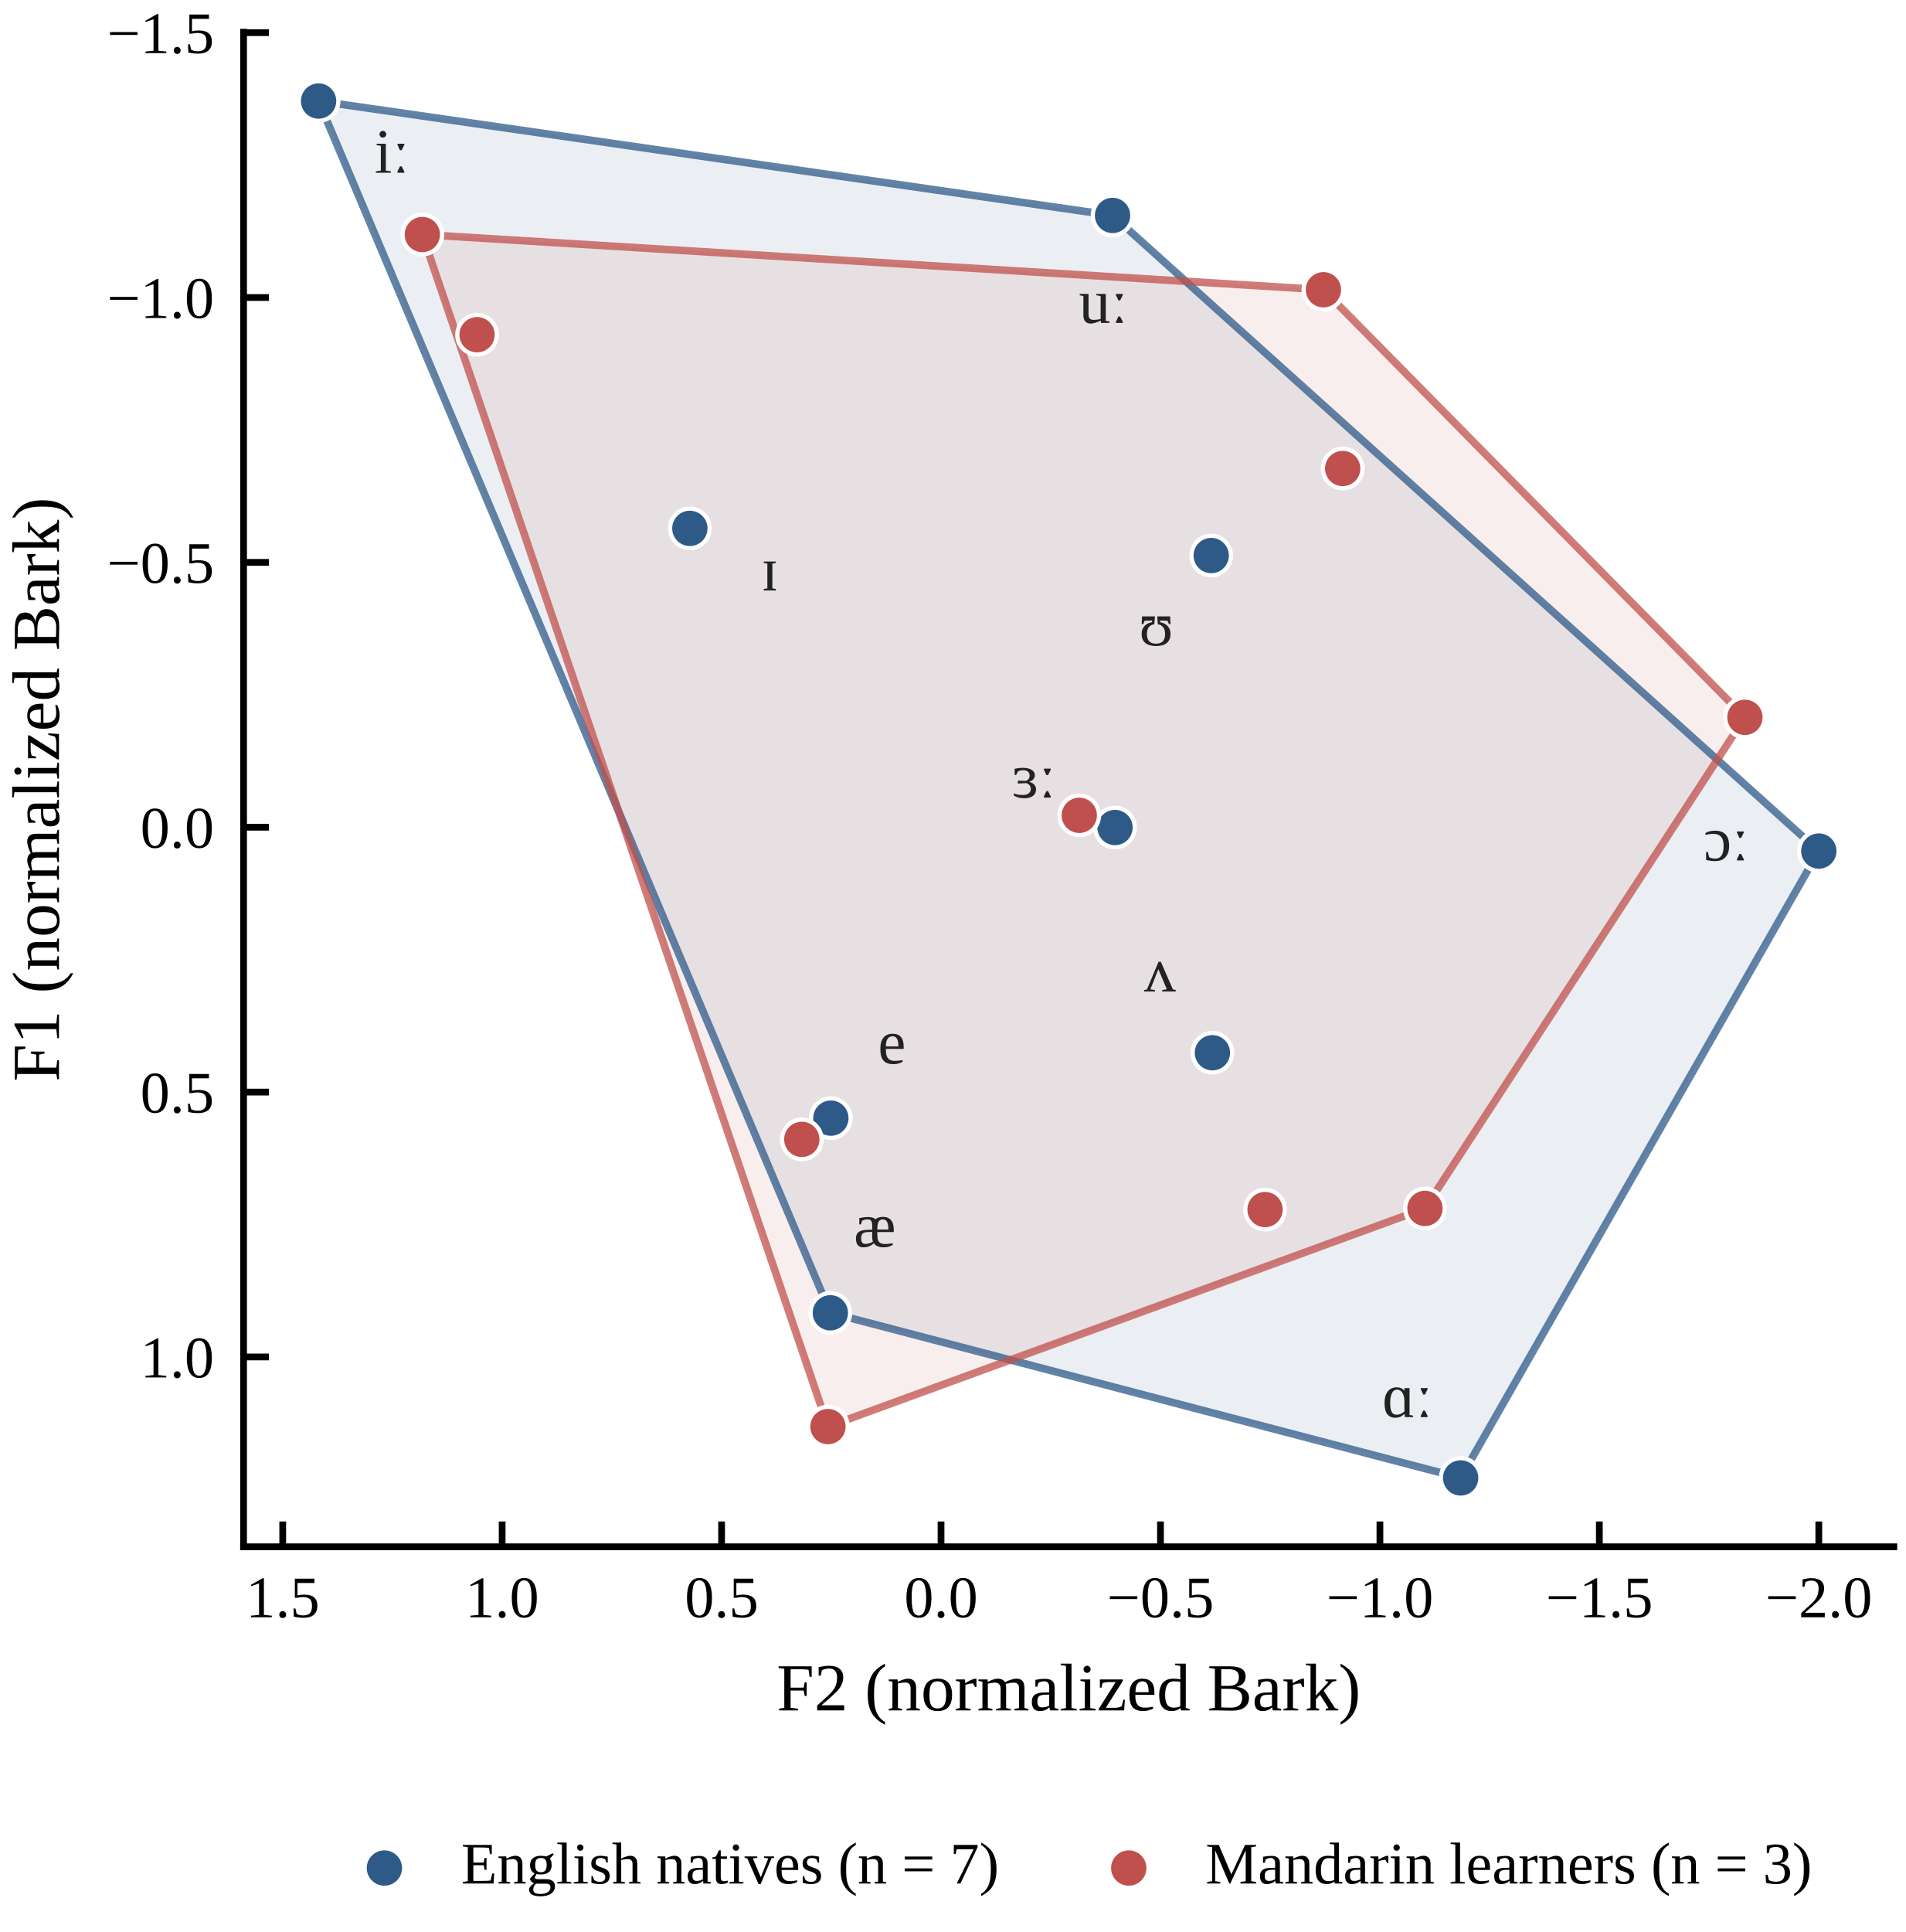
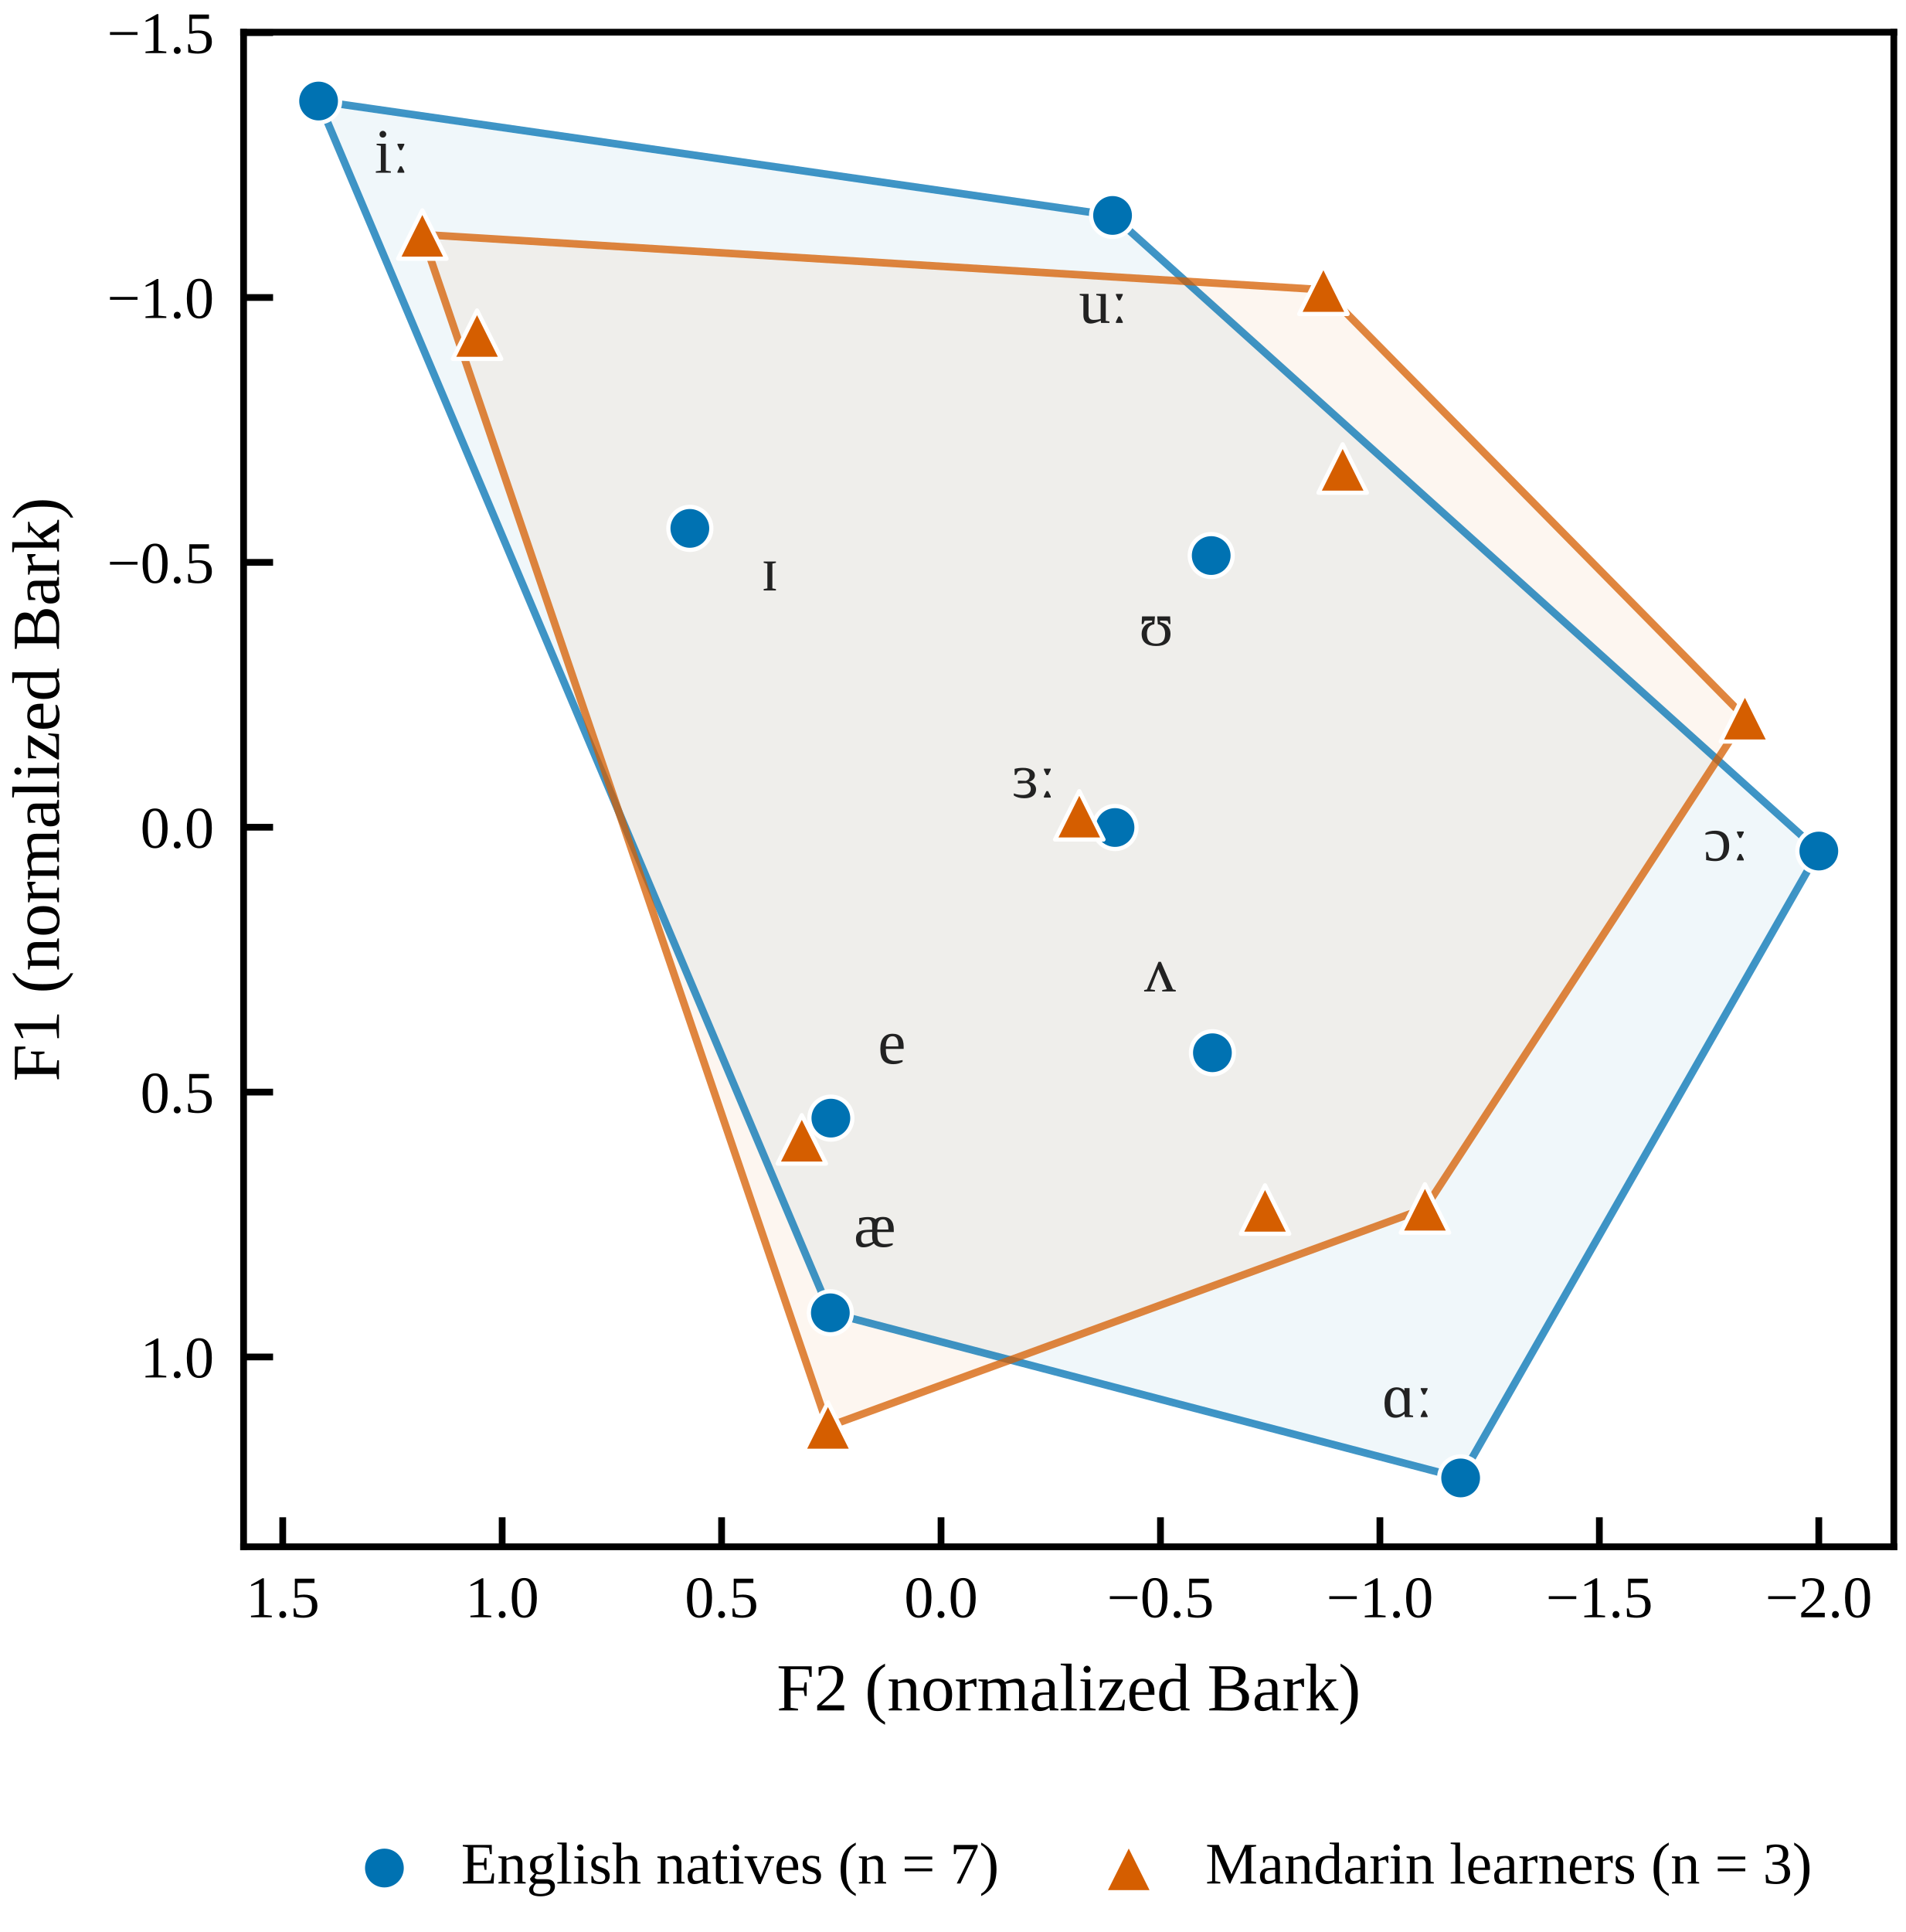
<svg xmlns="http://www.w3.org/2000/svg" xmlns:xlink="http://www.w3.org/1999/xlink" width="226.168pt" height="229.198pt" viewBox="0 0 226.168 229.198" version="1.1">
  <defs>
    <style type="text/css">*{stroke-linejoin: round; stroke-linecap: butt}</style>
  </defs>
  <g id="figure_1">
    <g id="patch_1">
      <path d="M 0 229.198  L 226.168 229.198  L 226.168 0  L 0 0  z " style="fill: #ffffff" />
    </g>
    <g id="axes_1">
      <g id="patch_2">
        <path d="M 28.904 183.499  L 224.728 183.499  L 224.728 3.819  L 28.904 3.819  z " style="fill: #ffffff" />
      </g>
      <g id="patch_3">
-         <path d="M 215.827 100.963  L 173.325 175.331  L 98.531 155.742  L 37.805 11.986  L 132.02 25.558  z " clip-path="url(#p3afd43b928)" style="fill: #2e5a88; opacity: 0.1" />
+         <path d="M 215.827 100.963  L 173.325 175.331  L 98.531 155.742  L 37.805 11.986  L 132.02 25.558  z " clip-path="url(#p83519f9720)" style="fill: #0072b2; opacity: 0.06" />
      </g>
      <g id="patch_4">
-         <path d="M 98.248 169.239  L 50.115 27.824  L 157.04 34.375  L 207.059 85.1  L 169.091 143.36  z " clip-path="url(#p3afd43b928)" style="fill: #c0504d; opacity: 0.1" />
+         <path d="M 98.248 169.239  L 50.115 27.824  L 157.04 34.375  L 207.059 85.1  L 169.091 143.36  z " clip-path="url(#p83519f9720)" style="fill: #d55e00; opacity: 0.06" />
      </g>
      <g id="matplotlib.axis_1">
        <g id="xtick_1">
          <g id="line2d_1">
            <defs>
-               <path id="m1e4c6d327d" d="M 0 0  L 0 -3  " style="stroke: #000000; stroke-width: 0.8" />
+               <path id="m5c9d840350" d="M 0 0  L 0 -3.5  " style="stroke: #000000; stroke-width: 0.8" />
            </defs>
            <g>
-               <use xlink:href="#m1e4c6d327d" x="215.824" y="183.499" style="stroke: #000000; stroke-width: 0.8" />
+               <use xlink:href="#m5c9d840350" x="215.824" y="183.499" style="stroke: #000000; stroke-width: 0.8" />
            </g>
          </g>
          <g id="text_1">
            <text style="font-size: 7px; font-family: 'Times New Roman'; text-anchor: middle" x="215.824" y="191.859" transform="rotate(-0 215.824 191.8594)">−2.0</text>
          </g>
        </g>
        <g id="xtick_2">
          <g id="line2d_2">
            <g>
-               <use xlink:href="#m1e4c6d327d" x="189.785" y="183.499" style="stroke: #000000; stroke-width: 0.8" />
+               <use xlink:href="#m5c9d840350" x="189.785" y="183.499" style="stroke: #000000; stroke-width: 0.8" />
            </g>
          </g>
          <g id="text_2">
            <text style="font-size: 7px; font-family: 'Times New Roman'; text-anchor: middle" x="189.785" y="191.859" transform="rotate(-0 189.7846 191.8594)">−1.5</text>
          </g>
        </g>
        <g id="xtick_3">
          <g id="line2d_3">
            <g>
-               <use xlink:href="#m1e4c6d327d" x="163.745" y="183.499" style="stroke: #000000; stroke-width: 0.8" />
+               <use xlink:href="#m5c9d840350" x="163.745" y="183.499" style="stroke: #000000; stroke-width: 0.8" />
            </g>
          </g>
          <g id="text_3">
            <text style="font-size: 7px; font-family: 'Times New Roman'; text-anchor: middle" x="163.745" y="191.859" transform="rotate(-0 163.7453 191.8594)">−1.0</text>
          </g>
        </g>
        <g id="xtick_4">
          <g id="line2d_4">
            <g>
-               <use xlink:href="#m1e4c6d327d" x="137.706" y="183.499" style="stroke: #000000; stroke-width: 0.8" />
+               <use xlink:href="#m5c9d840350" x="137.706" y="183.499" style="stroke: #000000; stroke-width: 0.8" />
            </g>
          </g>
          <g id="text_4">
            <text style="font-size: 7px; font-family: 'Times New Roman'; text-anchor: middle" x="137.706" y="191.859" transform="rotate(-0 137.7059 191.8594)">−0.5</text>
          </g>
        </g>
        <g id="xtick_5">
          <g id="line2d_5">
            <g>
-               <use xlink:href="#m1e4c6d327d" x="111.667" y="183.499" style="stroke: #000000; stroke-width: 0.8" />
+               <use xlink:href="#m5c9d840350" x="111.667" y="183.499" style="stroke: #000000; stroke-width: 0.8" />
            </g>
          </g>
          <g id="text_5">
            <text style="font-size: 7px; font-family: 'Times New Roman'; text-anchor: middle" x="111.667" y="191.859" transform="rotate(-0 111.6666 191.8594)">0.0</text>
          </g>
        </g>
        <g id="xtick_6">
          <g id="line2d_6">
            <g>
-               <use xlink:href="#m1e4c6d327d" x="85.627" y="183.499" style="stroke: #000000; stroke-width: 0.8" />
+               <use xlink:href="#m5c9d840350" x="85.627" y="183.499" style="stroke: #000000; stroke-width: 0.8" />
            </g>
          </g>
          <g id="text_6">
            <text style="font-size: 7px; font-family: 'Times New Roman'; text-anchor: middle" x="85.627" y="191.859" transform="rotate(-0 85.62726 191.8594)">0.5</text>
          </g>
        </g>
        <g id="xtick_7">
          <g id="line2d_7">
            <g>
-               <use xlink:href="#m1e4c6d327d" x="59.588" y="183.499" style="stroke: #000000; stroke-width: 0.8" />
+               <use xlink:href="#m5c9d840350" x="59.588" y="183.499" style="stroke: #000000; stroke-width: 0.8" />
            </g>
          </g>
          <g id="text_7">
            <text style="font-size: 7px; font-family: 'Times New Roman'; text-anchor: middle" x="59.588" y="191.859" transform="rotate(-0 59.58792 191.8594)">1.0</text>
          </g>
        </g>
        <g id="xtick_8">
          <g id="line2d_8">
            <g>
-               <use xlink:href="#m1e4c6d327d" x="33.549" y="183.499" style="stroke: #000000; stroke-width: 0.8" />
+               <use xlink:href="#m5c9d840350" x="33.549" y="183.499" style="stroke: #000000; stroke-width: 0.8" />
            </g>
          </g>
          <g id="text_8">
            <text style="font-size: 7px; font-family: 'Times New Roman'; text-anchor: middle" x="33.549" y="191.859" transform="rotate(-0 33.54858 191.8594)">1.5</text>
          </g>
        </g>
        <g id="text_9">
          <text style="font-size: 8px; font-family: 'Times New Roman'; text-anchor: middle" x="126.816" y="202.912" transform="rotate(-0 126.816 202.9117)">F2 (normalized Bark)</text>
        </g>
      </g>
      <g id="matplotlib.axis_2">
        <g id="ytick_1">
          <g id="line2d_9">
            <defs>
-               <path id="md34b9b314f" d="M 0 0  L 3 0  " style="stroke: #000000; stroke-width: 0.8" />
+               <path id="m91f3f39c47" d="M 0 0  L 3.5 0  " style="stroke: #000000; stroke-width: 0.8" />
            </defs>
            <g>
-               <use xlink:href="#md34b9b314f" x="28.904" y="3.87" style="stroke: #000000; stroke-width: 0.8" />
+               <use xlink:href="#m91f3f39c47" x="28.904" y="3.87" style="stroke: #000000; stroke-width: 0.8" />
            </g>
          </g>
          <g id="text_10">
            <text style="font-size: 7px; font-family: 'Times New Roman'; text-anchor: end" x="25.404" y="6.301" transform="rotate(-0 25.40359 6.300625)">−1.5</text>
          </g>
        </g>
        <g id="ytick_2">
          <g id="line2d_10">
            <g>
-               <use xlink:href="#md34b9b314f" x="28.904" y="35.292" style="stroke: #000000; stroke-width: 0.8" />
+               <use xlink:href="#m91f3f39c47" x="28.904" y="35.292" style="stroke: #000000; stroke-width: 0.8" />
            </g>
          </g>
          <g id="text_11">
            <text style="font-size: 7px; font-family: 'Times New Roman'; text-anchor: end" x="25.404" y="37.723" transform="rotate(-0 25.40359 37.72254)">−1.0</text>
          </g>
        </g>
        <g id="ytick_3">
          <g id="line2d_11">
            <g>
-               <use xlink:href="#md34b9b314f" x="28.904" y="66.714" style="stroke: #000000; stroke-width: 0.8" />
+               <use xlink:href="#m91f3f39c47" x="28.904" y="66.714" style="stroke: #000000; stroke-width: 0.8" />
            </g>
          </g>
          <g id="text_12">
            <text style="font-size: 7px; font-family: 'Times New Roman'; text-anchor: end" x="25.404" y="69.144" transform="rotate(-0 25.40359 69.14445)">−0.5</text>
          </g>
        </g>
        <g id="ytick_4">
          <g id="line2d_12">
            <g>
-               <use xlink:href="#md34b9b314f" x="28.904" y="98.136" style="stroke: #000000; stroke-width: 0.8" />
+               <use xlink:href="#m91f3f39c47" x="28.904" y="98.136" style="stroke: #000000; stroke-width: 0.8" />
            </g>
          </g>
          <g id="text_13">
            <text style="font-size: 7px; font-family: 'Times New Roman'; text-anchor: end" x="25.404" y="100.566" transform="rotate(-0 25.40359 100.5664)">0.0</text>
          </g>
        </g>
        <g id="ytick_5">
          <g id="line2d_13">
            <g>
-               <use xlink:href="#md34b9b314f" x="28.904" y="129.558" style="stroke: #000000; stroke-width: 0.8" />
+               <use xlink:href="#m91f3f39c47" x="28.904" y="129.558" style="stroke: #000000; stroke-width: 0.8" />
            </g>
          </g>
          <g id="text_14">
            <text style="font-size: 7px; font-family: 'Times New Roman'; text-anchor: end" x="25.404" y="131.988" transform="rotate(-0 25.40359 131.9883)">0.5</text>
          </g>
        </g>
        <g id="ytick_6">
          <g id="line2d_14">
            <g>
-               <use xlink:href="#md34b9b314f" x="28.904" y="160.98" style="stroke: #000000; stroke-width: 0.8" />
+               <use xlink:href="#m91f3f39c47" x="28.904" y="160.98" style="stroke: #000000; stroke-width: 0.8" />
            </g>
          </g>
          <g id="text_15">
            <text style="font-size: 7px; font-family: 'Times New Roman'; text-anchor: end" x="25.404" y="163.41" transform="rotate(-0 25.40359 163.4102)">1.0</text>
          </g>
        </g>
        <g id="text_16">
          <text style="font-size: 8px; font-family: 'Times New Roman'; text-anchor: middle" x="6.995" y="93.659" transform="rotate(-90 6.995 93.65866)">F1 (normalized Bark)</text>
        </g>
      </g>
      <g id="line2d_15">
-         <path d="M 215.827 100.963  L 173.325 175.331  L 98.531 155.742  L 37.805 11.986  L 132.02 25.558  L 215.827 100.963  " clip-path="url(#p3afd43b928)" style="fill: none; stroke: #2e5a88; stroke-opacity: 0.75; stroke-width: 0.9; stroke-linecap: square" />
+         <path d="M 215.827 100.963  L 173.325 175.331  L 98.531 155.742  L 37.805 11.986  L 132.02 25.558  L 215.827 100.963  " clip-path="url(#p83519f9720)" style="fill: none; stroke: #0072b2; stroke-opacity: 0.75; stroke-width: 0.9; stroke-linecap: square" />
      </g>
      <g id="line2d_16">
-         <path d="M 98.248 169.239  L 50.115 27.824  L 157.04 34.375  L 207.059 85.1  L 169.091 143.36  L 98.248 169.239  " clip-path="url(#p3afd43b928)" style="fill: none; stroke: #c0504d; stroke-opacity: 0.75; stroke-width: 0.9; stroke-linecap: square" />
+         <path d="M 98.248 169.239  L 50.115 27.824  L 157.04 34.375  L 207.059 85.1  L 169.091 143.36  L 98.248 169.239  " clip-path="url(#p83519f9720)" style="fill: none; stroke: #d55e00; stroke-opacity: 0.75; stroke-width: 0.9; stroke-linecap: square" />
      </g>
      <g id="patch_5">
        <path d="M 28.904 183.499  L 28.904 3.819  " style="fill: none; stroke: #000000; stroke-width: 0.8; stroke-linejoin: miter; stroke-linecap: square" />
      </g>
      <g id="patch_6">
+         <path d="M 224.728 183.499  L 224.728 3.819  " style="fill: none; stroke: #000000; stroke-width: 0.8; stroke-linejoin: miter; stroke-linecap: square" />
+       </g>
+       <g id="patch_7">
        <path d="M 28.904 183.499  L 224.728 183.499  " style="fill: none; stroke: #000000; stroke-width: 0.8; stroke-linejoin: miter; stroke-linecap: square" />
+       </g>
+       <g id="patch_8">
+         <path d="M 28.904 3.819  L 224.728 3.819  " style="fill: none; stroke: #000000; stroke-width: 0.8; stroke-linejoin: miter; stroke-linecap: square" />
      </g>
      <g id="PathCollection_1">
        <defs>
-           <path id="mc92565563b" d="M 0 2.345  C 0.622 2.345 1.219 2.098 1.658 1.658  C 2.098 1.219 2.345 0.622 2.345 0  C 2.345 -0.622 2.098 -1.219 1.658 -1.658  C 1.219 -2.098 0.622 -2.345 0 -2.345  C -0.622 -2.345 -1.219 -2.098 -1.658 -1.658  C -2.098 -1.219 -2.345 -0.622 -2.345 0  C -2.345 0.622 -2.098 1.219 -1.658 1.658  C -1.219 2.098 -0.622 2.345 0 2.345  z " style="stroke: #ffffff; stroke-width: 0.5" />
+           <path id="m9d265e9599" d="M 0 2.55  C 0.676 2.55 1.325 2.281 1.803 1.803  C 2.281 1.325 2.55 0.676 2.55 0  C 2.55 -0.676 2.281 -1.325 1.803 -1.803  C 1.325 -2.281 0.676 -2.55 0 -2.55  C -0.676 -2.55 -1.325 -2.281 -1.803 -1.803  C -2.281 -1.325 -2.55 -0.676 -2.55 0  C -2.55 0.676 -2.281 1.325 -1.803 1.803  C -1.325 2.281 -0.676 2.55 0 2.55  z " style="stroke: #ffffff; stroke-width: 0.5" />
        </defs>
-         <g clip-path="url(#p3afd43b928)">
-           <use xlink:href="#mc92565563b" x="98.594" y="132.647" style="fill: #2e5a88; stroke: #ffffff; stroke-width: 0.5" />
-           <use xlink:href="#mc92565563b" x="37.805" y="11.986" style="fill: #2e5a88; stroke: #ffffff; stroke-width: 0.5" />
-           <use xlink:href="#mc92565563b" x="132.02" y="25.558" style="fill: #2e5a88; stroke: #ffffff; stroke-width: 0.5" />
-           <use xlink:href="#mc92565563b" x="98.531" y="155.742" style="fill: #2e5a88; stroke: #ffffff; stroke-width: 0.5" />
-           <use xlink:href="#mc92565563b" x="173.325" y="175.331" style="fill: #2e5a88; stroke: #ffffff; stroke-width: 0.5" />
-           <use xlink:href="#mc92565563b" x="215.827" y="100.963" style="fill: #2e5a88; stroke: #ffffff; stroke-width: 0.5" />
-           <use xlink:href="#mc92565563b" x="132.311" y="98.171" style="fill: #2e5a88; stroke: #ffffff; stroke-width: 0.5" />
-           <use xlink:href="#mc92565563b" x="81.86" y="62.684" style="fill: #2e5a88; stroke: #ffffff; stroke-width: 0.5" />
-           <use xlink:href="#mc92565563b" x="143.726" y="65.906" style="fill: #2e5a88; stroke: #ffffff; stroke-width: 0.5" />
-           <use xlink:href="#mc92565563b" x="143.869" y="124.89" style="fill: #2e5a88; stroke: #ffffff; stroke-width: 0.5" />
+         <g clip-path="url(#p83519f9720)">
+           <use xlink:href="#m9d265e9599" x="98.594" y="132.647" style="fill: #0072b2; stroke: #ffffff; stroke-width: 0.5" />
+           <use xlink:href="#m9d265e9599" x="37.805" y="11.986" style="fill: #0072b2; stroke: #ffffff; stroke-width: 0.5" />
+           <use xlink:href="#m9d265e9599" x="132.02" y="25.558" style="fill: #0072b2; stroke: #ffffff; stroke-width: 0.5" />
+           <use xlink:href="#m9d265e9599" x="98.531" y="155.742" style="fill: #0072b2; stroke: #ffffff; stroke-width: 0.5" />
+           <use xlink:href="#m9d265e9599" x="173.325" y="175.331" style="fill: #0072b2; stroke: #ffffff; stroke-width: 0.5" />
+           <use xlink:href="#m9d265e9599" x="215.827" y="100.963" style="fill: #0072b2; stroke: #ffffff; stroke-width: 0.5" />
+           <use xlink:href="#m9d265e9599" x="132.311" y="98.171" style="fill: #0072b2; stroke: #ffffff; stroke-width: 0.5" />
+           <use xlink:href="#m9d265e9599" x="81.86" y="62.684" style="fill: #0072b2; stroke: #ffffff; stroke-width: 0.5" />
+           <use xlink:href="#m9d265e9599" x="143.726" y="65.906" style="fill: #0072b2; stroke: #ffffff; stroke-width: 0.5" />
+           <use xlink:href="#m9d265e9599" x="143.869" y="124.89" style="fill: #0072b2; stroke: #ffffff; stroke-width: 0.5" />
        </g>
      </g>
      <g id="PathCollection_2">
        <defs>
-           <path id="m9d92e2bd33" d="M 0 2.345  C 0.622 2.345 1.219 2.098 1.658 1.658  C 2.098 1.219 2.345 0.622 2.345 0  C 2.345 -0.622 2.098 -1.219 1.658 -1.658  C 1.219 -2.098 0.622 -2.345 0 -2.345  C -0.622 -2.345 -1.219 -2.098 -1.658 -1.658  C -2.098 -1.219 -2.345 -0.622 -2.345 0  C -2.345 0.622 -2.098 1.219 -1.658 1.658  C -1.219 2.098 -0.622 2.345 0 2.345  z " style="stroke: #ffffff; stroke-width: 0.5" />
+           <path id="m0c9dcbba5b" d="M 0 -2.872  L -2.872 2.872  L 2.872 2.872  z " style="stroke: #ffffff; stroke-width: 0.5" />
        </defs>
-         <g clip-path="url(#p3afd43b928)">
-           <use xlink:href="#m9d92e2bd33" x="95.146" y="135.169" style="fill: #c0504d; stroke: #ffffff; stroke-width: 0.5" />
-           <use xlink:href="#m9d92e2bd33" x="50.115" y="27.824" style="fill: #c0504d; stroke: #ffffff; stroke-width: 0.5" />
-           <use xlink:href="#m9d92e2bd33" x="157.04" y="34.375" style="fill: #c0504d; stroke: #ffffff; stroke-width: 0.5" />
-           <use xlink:href="#m9d92e2bd33" x="98.248" y="169.239" style="fill: #c0504d; stroke: #ffffff; stroke-width: 0.5" />
-           <use xlink:href="#m9d92e2bd33" x="169.091" y="143.36" style="fill: #c0504d; stroke: #ffffff; stroke-width: 0.5" />
-           <use xlink:href="#m9d92e2bd33" x="207.059" y="85.1" style="fill: #c0504d; stroke: #ffffff; stroke-width: 0.5" />
-           <use xlink:href="#m9d92e2bd33" x="128.071" y="96.725" style="fill: #c0504d; stroke: #ffffff; stroke-width: 0.5" />
-           <use xlink:href="#m9d92e2bd33" x="56.61" y="39.706" style="fill: #c0504d; stroke: #ffffff; stroke-width: 0.5" />
-           <use xlink:href="#m9d92e2bd33" x="159.327" y="55.581" style="fill: #c0504d; stroke: #ffffff; stroke-width: 0.5" />
-           <use xlink:href="#m9d92e2bd33" x="150.114" y="143.493" style="fill: #c0504d; stroke: #ffffff; stroke-width: 0.5" />
+         <g clip-path="url(#p83519f9720)">
+           <use xlink:href="#m0c9dcbba5b" x="95.146" y="135.169" style="fill: #d55e00; stroke: #ffffff; stroke-width: 0.5" />
+           <use xlink:href="#m0c9dcbba5b" x="50.115" y="27.824" style="fill: #d55e00; stroke: #ffffff; stroke-width: 0.5" />
+           <use xlink:href="#m0c9dcbba5b" x="157.04" y="34.375" style="fill: #d55e00; stroke: #ffffff; stroke-width: 0.5" />
+           <use xlink:href="#m0c9dcbba5b" x="98.248" y="169.239" style="fill: #d55e00; stroke: #ffffff; stroke-width: 0.5" />
+           <use xlink:href="#m0c9dcbba5b" x="169.091" y="143.36" style="fill: #d55e00; stroke: #ffffff; stroke-width: 0.5" />
+           <use xlink:href="#m0c9dcbba5b" x="207.059" y="85.1" style="fill: #d55e00; stroke: #ffffff; stroke-width: 0.5" />
+           <use xlink:href="#m0c9dcbba5b" x="128.071" y="96.725" style="fill: #d55e00; stroke: #ffffff; stroke-width: 0.5" />
+           <use xlink:href="#m0c9dcbba5b" x="56.61" y="39.706" style="fill: #d55e00; stroke: #ffffff; stroke-width: 0.5" />
+           <use xlink:href="#m0c9dcbba5b" x="159.327" y="55.581" style="fill: #d55e00; stroke: #ffffff; stroke-width: 0.5" />
+           <use xlink:href="#m0c9dcbba5b" x="150.114" y="143.493" style="fill: #d55e00; stroke: #ffffff; stroke-width: 0.5" />
        </g>
      </g>
      <g id="text_17">
        <text style="font-size: 7.5px; font-family: 'Times New Roman'; text-anchor: middle; fill: #222222" x="46.525" y="20.493" transform="rotate(-0 46.52488 20.49275)">iː</text>
      </g>
      <g id="text_18">
        <text style="font-size: 7.5px; font-family: 'Times New Roman'; text-anchor: middle; fill: #222222" x="91.349" y="70.049" transform="rotate(-0 91.34894 70.04941)">ɪ</text>
      </g>
      <g id="text_19">
        <text style="font-size: 7.5px; font-family: 'Times New Roman'; text-anchor: middle; fill: #222222" x="105.834" y="126.167" transform="rotate(-0 105.8342 126.1674)">e</text>
      </g>
      <g id="text_20">
        <text style="font-size: 7.5px; font-family: 'Times New Roman'; text-anchor: middle; fill: #222222" x="103.812" y="147.895" transform="rotate(-0 103.8124 147.8949)">æ</text>
      </g>
      <g id="text_21">
        <text style="font-size: 7.5px; font-family: 'Times New Roman'; text-anchor: middle; fill: #222222" x="167.031" y="168.112" transform="rotate(-0 167.0315 168.1116)">ɑː</text>
      </g>
      <g id="text_22">
        <text style="font-size: 7.5px; font-family: 'Times New Roman'; text-anchor: middle; fill: #222222" x="204.849" y="102.079" transform="rotate(-0 204.8488 102.0792)">ɔː</text>
      </g>
      <g id="text_23">
        <text style="font-size: 7.5px; font-family: 'Times New Roman'; text-anchor: middle; fill: #222222" x="137.201" y="76.563" transform="rotate(-0 137.2009 76.56278)">ʊ</text>
      </g>
      <g id="text_24">
        <text style="font-size: 7.5px; font-family: 'Times New Roman'; text-anchor: middle; fill: #222222" x="130.945" y="38.307" transform="rotate(-0 130.9453 38.30739)">uː</text>
      </g>
      <g id="text_25">
        <text style="font-size: 7.5px; font-family: 'Times New Roman'; text-anchor: middle; fill: #222222" x="137.646" y="117.621" transform="rotate(-0 137.6464 117.621)">ʌ</text>
      </g>
      <g id="text_26">
        <text style="font-size: 7.5px; font-family: 'Times New Roman'; text-anchor: middle; fill: #222222" x="122.7" y="94.622" transform="rotate(-0 122.7004 94.62157)">ɜː</text>
      </g>
      <g id="legend_1">
        <g id="PathCollection_3">
          <g>
-             <use xlink:href="#mc92565563b" x="45.614" y="221.61" style="fill: #2e5a88; stroke: #ffffff; stroke-width: 0.5" />
+             <use xlink:href="#m9d265e9599" x="45.614" y="221.61" style="fill: #0072b2; stroke: #ffffff; stroke-width: 0.5" />
          </g>
        </g>
        <g id="text_27">
          <text style="font-size: 7px; font-family: 'Times New Roman'; text-anchor: start" x="54.714" y="223.448" transform="rotate(-0 54.71439 223.4476)">English natives (n = 7)</text>
        </g>
        <g id="PathCollection_4">
          <g>
-             <use xlink:href="#m9d92e2bd33" x="133.941" y="221.61" style="fill: #c0504d; stroke: #ffffff; stroke-width: 0.5" />
+             <use xlink:href="#m0c9dcbba5b" x="133.941" y="221.61" style="fill: #d55e00; stroke: #ffffff; stroke-width: 0.5" />
          </g>
        </g>
        <g id="text_28">
          <text style="font-size: 7px; font-family: 'Times New Roman'; text-anchor: start" x="143.041" y="223.448" transform="rotate(-0 143.0413 223.4476)">Mandarin learners (n = 3)</text>
        </g>
      </g>
    </g>
  </g>
  <defs>
-     <clipPath id="p3afd43b928">
+     <clipPath id="p83519f9720">
      <rect x="28.904" y="3.819" width="195.825" height="179.68" />
    </clipPath>
  </defs>
</svg>
